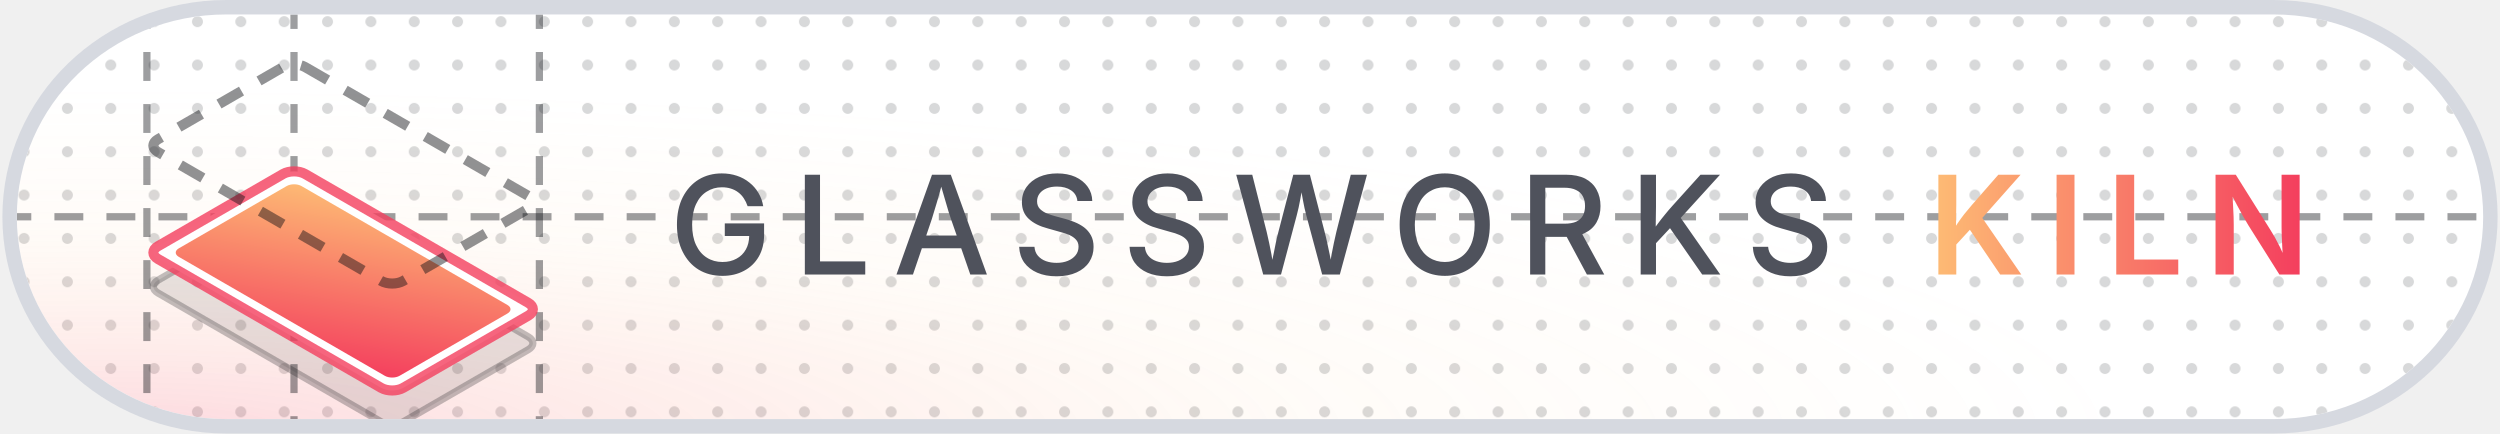
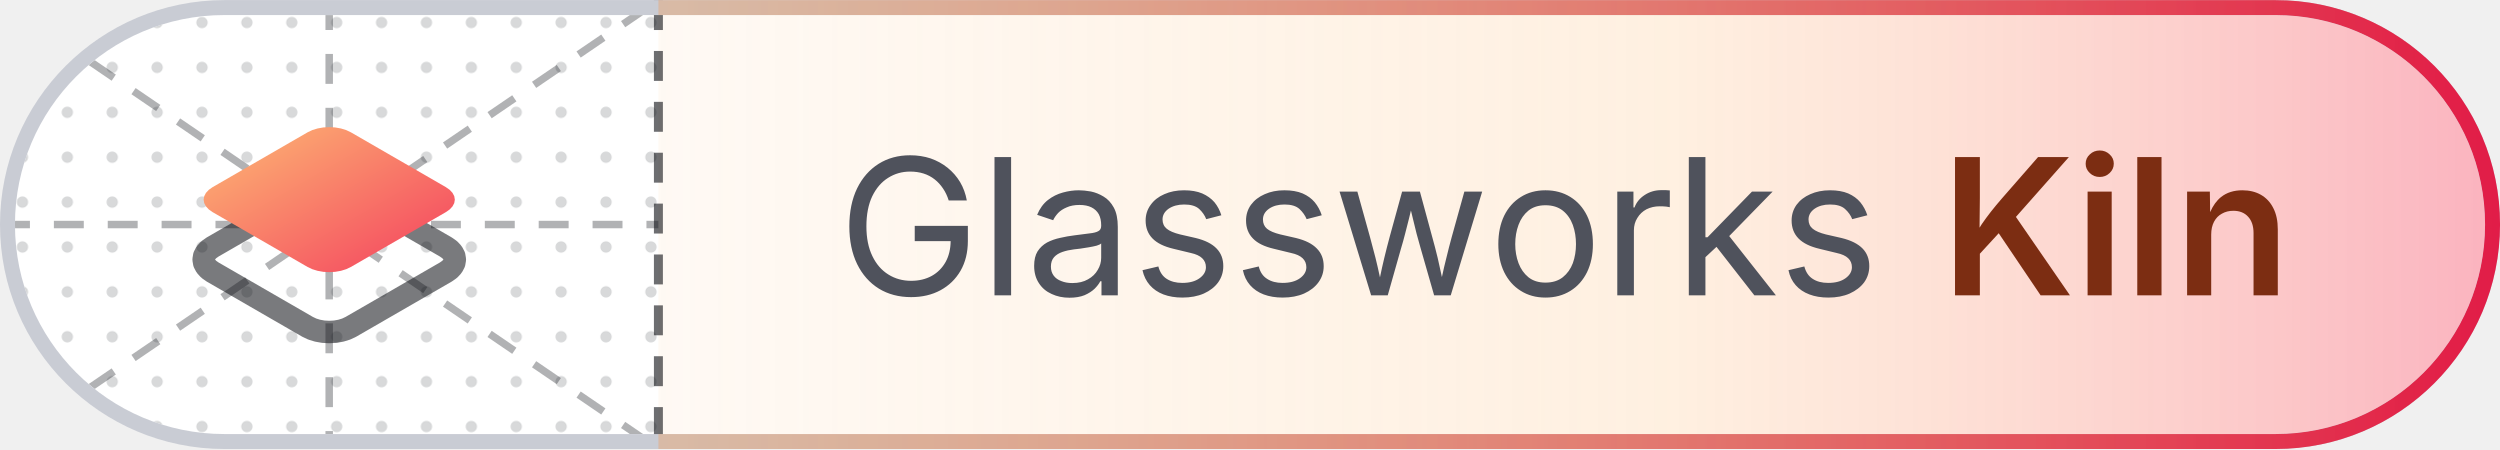
- <svg xmlns="http://www.w3.org/2000/svg" role="img" aria-label="Glassworks Kiln" viewBox="0 0 172.67 30" width="173" height="30">
+ <svg xmlns="http://www.w3.org/2000/svg" role="img" aria-label="Glassworks Kiln" viewBox="0 0 167.07 30" width="167" height="30">
  <defs>
    <linearGradient id="lit" x1="0" y1="0" x2="1" y2="1">
      <stop offset="0" stop-color="#38bdf8" />
      <stop offset="1" stop-color="#a78bfa" />
    </linearGradient>
    <linearGradient id="litH" x1="0" y1="0" x2="1" y2="0">
      <stop offset="0" stop-color="#38bdf8" />
      <stop offset="1" stop-color="#a78bfa" />
    </linearGradient>
    <linearGradient id="ember" x1="0" y1="0" x2="1" y2="1">
      <stop offset="0" stop-color="#fdba74" />
      <stop offset="1" stop-color="#f43f5e" />
    </linearGradient>
    <linearGradient id="emberH" x1="0" y1="0" x2="1" y2="0">
      <stop offset="0" stop-color="#fdba74" />
      <stop offset="1" stop-color="#f43f5e" />
    </linearGradient>
    <pattern id="dot" width="3" height="3" patternUnits="userSpaceOnUse">
      <circle cx="1.5" cy="1.5" r=".38" fill="#0c0e13" fill-opacity=".16" />
    </pattern>
    <pattern id="dotL" width="9" height="9" patternUnits="userSpaceOnUse">
      <circle cx="4.5" cy="4.5" r=".9" fill="#0c0e13" fill-opacity=".1" />
    </pattern>
    <radialGradient id="haze" cx=".5" cy="0" r=".9">
      <stop offset="0" stop-color="#ffffff" stop-opacity=".8" />
      <stop offset="1" stop-color="#ffffff" stop-opacity="0" />
    </radialGradient>
    <radialGradient id="litHaze" cx=".1" cy=".5" r=".7">
      <stop offset="0" stop-color="#38bdf8" stop-opacity=".22" />
      <stop offset=".6" stop-color="#a78bfa" stop-opacity=".06" />
      <stop offset="1" stop-color="#a78bfa" stop-opacity="0" />
    </radialGradient>
    <radialGradient id="emberHaze" cx=".05" cy="1" r=".8">
      <stop offset="0" stop-color="#f43f5e" stop-opacity=".2" />
      <stop offset=".6" stop-color="#fdba74" stop-opacity=".05" />
      <stop offset="1" stop-color="#fdba74" stop-opacity="0" />
    </radialGradient>
    <filter id="softL" x="-50%" y="-50%" width="200%" height="200%">
      <feGaussianBlur stdDeviation="8" />
    </filter>
  </defs>
+   <defs>
+     <linearGradient id="sweep" gradientUnits="userSpaceOnUse" x1="44" y1="0" x2="167.072" y2="0">
+       <stop offset="0" stop-color="#fdba74" stop-opacity="0.08" />
+       <stop offset=".55" stop-color="#fdba74" stop-opacity="0.22" />
+       <stop offset="1" stop-color="#f43f5e" stop-opacity="0.4" />
+     </linearGradient>
+     <linearGradient id="rim" gradientUnits="userSpaceOnUse" x1="44" y1="0" x2="167.072" y2="0">
+       <stop offset="0" stop-color="#fb923c" />
+       <stop offset="1" stop-color="#e11d48" />
+     </linearGradient>
+     <linearGradient id="ramp" gradientUnits="userSpaceOnUse" x1="44" y1="0" x2="163.072" y2="0">
+       <stop offset="0" stop-color="#fff" stop-opacity=".3" />
+       <stop offset="1" stop-color="#fff" />
+     </linearGradient>
+     <mask id="lit-edge" maskUnits="userSpaceOnUse" x="44" y="0" width="123.072" height="30">
+       <rect x="44" width="123.072" height="30" fill="url(#ramp)" />
+     </mask>
+   </defs>
  <clipPath id="clip">
-     <rect x="1" y="1" width="170.67" height="28" rx="14.5" />
+     <rect x="1" y="1" width="165.072" height="28" rx="14" />
  </clipPath>
-   <rect x=".5" y=".5" width="171.67" height="29" rx="15" fill="#ffffff" />
+   <rect x=".5" y=".5" width="166.072" height="29" rx="14.5" fill="#ffffff" />
  <g clip-path="url(#clip)">
-     <rect width="172.67" height="30" fill="url(#dot)" />
-     <rect width="172.67" height="30" fill="url(#emberHaze)" />
-     <path d="M10.00 0V30M20.18 0V30M37.16 0V30" stroke="#0c0e13" stroke-opacity="0.4" stroke-width="0.5" stroke-dasharray="2 1.6" fill="none" />
-     <path d="M0 15H172.67" stroke="#0c0e13" stroke-opacity="0.4" stroke-width="0.5" stroke-dasharray="2 1.6" fill="none" />
-     <g transform="matrix(0.08487049 0.049 -0.08487049 0.049 20.18446 13.952)">
-       <rect x="0" y="0" width="200" height="120" rx="9" fill="#0c0e13" fill-opacity=".1" stroke="#0c0e13" stroke-opacity=".25" stroke-width=".5" vector-effect="non-scaling-stroke" />
-     </g>
-     <g transform="matrix(0.08487049 0.049 -0.08487049 0.049 20.18446 11.6)">
-       <rect x="0" y="0" width="200" height="120" rx="9" fill="#ffffff" stroke="#f43f5e" stroke-opacity="0.8" stroke-width=".7" vector-effect="non-scaling-stroke" />
-       <rect x="10" y="10" width="180" height="100" rx="6" fill="url(#ember)" vector-effect="non-scaling-stroke" />
-     </g>
-     <g transform="matrix(0.08487049 0.049 -0.08487049 0.049 20.18446 4.2)">
-       <rect x="0" y="0" width="200" height="120" rx="9" fill="none" stroke="#0c0e13" stroke-opacity="0.45" stroke-width=".7" stroke-dasharray="1.8 1.4" vector-effect="non-scaling-stroke" />
-     </g>
-     <path d="M49.83 19.09L49.83 19.09Q48.89 19.09 48.18 18.66Q47.48 18.23 47.08 17.43Q46.68 16.64 46.68 15.55L46.68 15.55Q46.68 14.44 47.08 13.65Q47.49 12.85 48.19 12.42Q48.89 12.00 49.78 12.00L49.78 12.00Q50.34 12.00 50.82 12.16Q51.31 12.32 51.69 12.63Q52.07 12.93 52.32 13.35Q52.57 13.77 52.65 14.27L52.65 14.27L51.57 14.27Q51.47 13.97 51.31 13.73Q51.15 13.48 50.92 13.31Q50.70 13.14 50.41 13.05Q50.13 12.96 49.79 12.96L49.79 12.96Q49.21 12.96 48.74 13.26Q48.27 13.55 48.00 14.13Q47.73 14.71 47.73 15.54Q47.73 16.38 48.00 16.95Q48.27 17.53 48.75 17.83Q49.22 18.13 49.83 18.13L49.83 18.13Q50.39 18.13 50.80 17.90Q51.22 17.68 51.45 17.26L51.45 17.26Q51.67 16.87 51.68 16.33L51.68 16.33L49.99 16.33L49.99 15.46L52.71 15.46L52.71 16.25Q52.71 17.12 52.34 17.76Q51.97 18.40 51.32 18.74Q50.67 19.09 49.83 19.09ZM59.71 19.00L55.53 19.00L55.53 12.09L56.58 12.09L56.58 18.09L59.71 18.09L59.71 19.00ZM63.01 19.00L61.87 19.00L64.33 12.09L65.63 12.09L68.13 19.00L66.98 19.00L66.35 17.18L63.63 17.18L63.01 19.00ZM63.93 16.30L66.04 16.30L65.64 15.15Q65.48 14.69 65.30 14.05L65.30 14.05Q65.15 13.56 64.97 12.92L64.97 12.92Q64.80 13.57 64.65 14.06L64.65 14.06Q64.46 14.71 64.32 15.15L64.32 15.15L63.93 16.30ZM72.95 19.12L72.95 19.12Q72.18 19.12 71.61 18.87Q71.04 18.62 70.71 18.17Q70.39 17.71 70.36 17.08L70.36 17.08L71.42 17.08Q71.45 17.46 71.66 17.70Q71.88 17.95 72.21 18.07Q72.55 18.19 72.95 18.19L72.95 18.19Q73.39 18.19 73.73 18.05Q74.07 17.91 74.27 17.66Q74.47 17.41 74.47 17.07L74.47 17.07Q74.47 16.77 74.29 16.58Q74.12 16.39 73.83 16.26Q73.53 16.13 73.16 16.04L73.16 16.04L72.35 15.81Q71.50 15.59 71.02 15.14Q70.55 14.70 70.55 13.99L70.55 13.99Q70.55 13.39 70.87 12.94Q71.19 12.49 71.75 12.24Q72.30 12.00 73.00 12.00L73.00 12.00Q73.71 12.00 74.25 12.24Q74.79 12.49 75.10 12.92Q75.41 13.35 75.42 13.91L75.42 13.91L74.39 13.91Q74.34 13.43 73.95 13.17Q73.56 12.91 72.98 12.91L72.98 12.91Q72.56 12.91 72.25 13.04Q71.94 13.17 71.77 13.40Q71.60 13.63 71.60 13.93L71.60 13.93Q71.60 14.25 71.80 14.46Q72.01 14.66 72.30 14.78Q72.59 14.89 72.85 14.96L72.85 14.96L73.52 15.14Q73.85 15.22 74.20 15.37Q74.55 15.51 74.85 15.73Q75.15 15.96 75.33 16.29Q75.51 16.62 75.51 17.09L75.51 17.09Q75.51 17.67 75.21 18.13Q74.91 18.59 74.34 18.85Q73.76 19.12 72.95 19.12ZM80.59 19.12L80.59 19.12Q79.81 19.12 79.24 18.87Q78.67 18.62 78.35 18.17Q78.03 17.71 78.00 17.08L78.00 17.08L79.06 17.08Q79.09 17.46 79.30 17.70Q79.51 17.95 79.85 18.07Q80.19 18.19 80.58 18.19L80.58 18.19Q81.03 18.19 81.37 18.05Q81.71 17.91 81.91 17.66Q82.11 17.41 82.11 17.07L82.11 17.07Q82.11 16.77 81.93 16.58Q81.76 16.39 81.46 16.26Q81.17 16.13 80.79 16.04L80.79 16.04L79.99 15.81Q79.14 15.59 78.66 15.14Q78.19 14.70 78.19 13.99L78.19 13.99Q78.19 13.39 78.51 12.94Q78.83 12.49 79.39 12.24Q79.94 12.00 80.64 12.00L80.64 12.00Q81.35 12.00 81.89 12.24Q82.43 12.49 82.73 12.92Q83.04 13.35 83.06 13.91L83.06 13.91L82.03 13.91Q81.98 13.43 81.59 13.17Q81.20 12.91 80.61 12.91L80.61 12.91Q80.19 12.91 79.89 13.04Q79.58 13.17 79.41 13.40Q79.24 13.63 79.24 13.93L79.24 13.93Q79.24 14.25 79.44 14.46Q79.64 14.66 79.93 14.78Q80.22 14.89 80.49 14.96L80.49 14.96L81.16 15.14Q81.49 15.22 81.84 15.37Q82.19 15.51 82.49 15.73Q82.78 15.96 82.97 16.29Q83.15 16.62 83.15 17.09L83.15 17.09Q83.15 17.67 82.85 18.13Q82.55 18.59 81.97 18.85Q81.40 19.12 80.59 19.12ZM88.48 19.00L87.25 19.00L85.38 12.09L86.49 12.09L87.49 16.05Q87.58 16.42 87.66 16.81Q87.74 17.20 87.82 17.61L87.82 17.61Q87.85 17.79 87.88 17.98L87.88 17.98Q87.92 17.79 87.96 17.61L87.96 17.61Q88.04 17.20 88.12 16.81Q88.20 16.42 88.30 16.05L88.30 16.05L89.33 12.09L90.48 12.09L91.50 16.05Q91.60 16.42 91.68 16.81Q91.77 17.20 91.85 17.61L91.85 17.61Q91.88 17.79 91.92 17.97L91.92 17.97L91.98 17.61Q92.06 17.20 92.14 16.81Q92.23 16.42 92.31 16.05L92.31 16.05L93.31 12.09L94.43 12.09L92.55 19.00L91.33 19.00L90.23 14.90Q90.10 14.42 90.00 13.86L90.00 13.86Q89.95 13.59 89.90 13.31L89.90 13.31Q89.85 13.57 89.81 13.81L89.81 13.81Q89.71 14.37 89.57 14.90L89.57 14.90L88.48 19.00ZM99.82 19.09L99.82 19.09Q98.92 19.09 98.21 18.67Q97.50 18.24 97.10 17.45Q96.69 16.65 96.69 15.55L96.69 15.55Q96.69 14.44 97.10 13.64Q97.50 12.85 98.21 12.42Q98.92 12.00 99.82 12.00L99.82 12.00Q100.71 12.00 101.41 12.42Q102.12 12.85 102.52 13.64Q102.93 14.44 102.93 15.55L102.93 15.55Q102.93 16.65 102.52 17.45Q102.12 18.24 101.41 18.67Q100.71 19.09 99.82 19.09ZM99.82 18.13L99.82 18.13Q100.40 18.13 100.87 17.83Q101.34 17.54 101.61 16.96Q101.88 16.38 101.88 15.55L101.88 15.55Q101.88 14.70 101.61 14.13Q101.34 13.55 100.87 13.26Q100.40 12.96 99.82 12.96L99.82 12.96Q99.22 12.96 98.75 13.26Q98.28 13.55 98.01 14.13Q97.74 14.71 97.74 15.55L97.74 15.55Q97.74 16.38 98.01 16.96Q98.28 17.53 98.75 17.83Q99.22 18.13 99.82 18.13ZM106.77 19.00L105.72 19.00L105.72 12.09L108.19 12.09Q108.99 12.09 109.53 12.36Q110.06 12.64 110.32 13.13Q110.59 13.62 110.59 14.26L110.59 14.26Q110.59 14.90 110.32 15.38Q110.05 15.86 109.52 16.12L109.52 16.12Q109.43 16.17 109.33 16.21L109.33 16.21L110.85 19.00L109.65 19.00L108.25 16.39Q108.22 16.39 108.18 16.39L108.18 16.39L106.77 16.39L106.77 19.00ZM106.77 12.99L106.77 15.48L108.08 15.48Q108.59 15.48 108.91 15.34Q109.22 15.19 109.37 14.92Q109.52 14.64 109.52 14.26L109.52 14.26Q109.52 13.87 109.37 13.59Q109.22 13.30 108.90 13.15Q108.59 12.99 108.07 12.99L108.07 12.99L106.77 12.99ZM114.43 19.00L113.37 19.00L113.37 12.09L114.43 12.09L114.43 14.30L114.41 15.68Q114.50 15.56 114.58 15.45L114.58 15.45Q114.80 15.15 115.05 14.85Q115.29 14.55 115.57 14.24L115.57 14.24L117.51 12.09L118.86 12.09L116.14 15.08L118.88 19.00L117.63 19.00L115.40 15.79L114.43 16.83L114.43 19.00ZM123.72 19.12L123.72 19.12Q122.95 19.12 122.38 18.87Q121.81 18.62 121.49 18.17Q121.16 17.71 121.13 17.08L121.13 17.08L122.19 17.08Q122.22 17.46 122.44 17.70Q122.65 17.95 122.99 18.07Q123.32 18.19 123.72 18.19L123.72 18.19Q124.16 18.19 124.50 18.05Q124.84 17.91 125.04 17.66Q125.24 17.41 125.24 17.07L125.24 17.07Q125.24 16.77 125.07 16.58Q124.89 16.39 124.60 16.26Q124.30 16.13 123.93 16.04L123.93 16.04L123.12 15.81Q122.27 15.59 121.80 15.14Q121.32 14.70 121.32 13.99L121.32 13.99Q121.32 13.39 121.64 12.94Q121.97 12.49 122.52 12.24Q123.07 12.00 123.77 12.00L123.77 12.00Q124.48 12.00 125.02 12.24Q125.56 12.49 125.87 12.92Q126.18 13.35 126.19 13.91L126.19 13.91L125.16 13.91Q125.11 13.43 124.72 13.17Q124.34 12.91 123.75 12.91L123.75 12.91Q123.33 12.91 123.02 13.04Q122.71 13.17 122.54 13.40Q122.37 13.63 122.37 13.93L122.37 13.93Q122.37 14.25 122.58 14.46Q122.78 14.66 123.07 14.78Q123.36 14.89 123.62 14.96L123.62 14.96L124.29 15.14Q124.62 15.22 124.97 15.37Q125.32 15.51 125.62 15.73Q125.92 15.96 126.10 16.29Q126.28 16.62 126.28 17.09L126.28 17.09Q126.28 17.67 125.98 18.13Q125.68 18.59 125.11 18.85Q124.54 19.12 123.72 19.12Z" fill="#4f525c" />
-     <path d="M135.21 19.00L133.97 19.00L133.97 12.09L135.21 12.09L135.21 14.14L135.19 15.62Q135.25 15.53 135.31 15.44L135.31 15.44Q135.52 15.13 135.76 14.82Q136.01 14.51 136.31 14.16L136.31 14.16L138.12 12.09L139.66 12.09L137.01 15.08L139.71 19.00L138.25 19.00L136.15 15.90L135.21 16.92L135.21 19.00ZM142.15 12.09L143.39 12.09L143.39 19.00L142.15 19.00L142.15 12.09ZM150.57 19.00L146.28 19.00L146.28 12.09L147.52 12.09L147.52 17.96L150.57 17.96L150.57 19.00ZM154.41 19.00L153.15 19.00L153.15 12.09L154.55 12.09L156.94 15.90Q157.09 16.13 157.26 16.43Q157.42 16.73 157.61 17.10L157.61 17.10Q157.70 17.29 157.79 17.50L157.79 17.50Q157.78 17.31 157.77 17.12L157.77 17.12Q157.74 16.71 157.73 16.34Q157.72 15.97 157.72 15.72L157.72 15.72L157.72 12.09L158.97 12.09L158.97 19.00L157.57 19.00L155.41 15.57Q155.21 15.24 155.03 14.92Q154.85 14.60 154.64 14.20L154.64 14.20Q154.50 13.93 154.33 13.61L154.33 13.61Q154.34 13.90 154.36 14.18L154.36 14.18Q154.38 14.64 154.40 14.99Q154.41 15.35 154.41 15.57L154.41 15.57L154.41 19.00Z" fill="url(#emberH)" />
+     <rect width="44" height="30" fill="url(#dot)" />
+     <path d="M0 0L44 30M0 30L44 0M22 0V30M0 15H44" stroke="#0c0e13" stroke-opacity="0.32" stroke-width="0.5" stroke-dasharray="2 1.6" fill="none" />
+     <rect x="44" width="123.072" height="30" fill="url(#sweep)" />
  </g>
-   <rect x=".5" y=".5" width="171.67" height="29" rx="15" fill="none" stroke="#d6d9e0" />
+   <path d="M44 0V30" stroke="#0c0e13" stroke-opacity="0.6" stroke-width="0.6" stroke-dasharray="2 1.4" fill="none" />
+   <rect x=".5" y=".5" width="166.072" height="29" rx="14.5" fill="none" stroke="#c9ccd4" />
+   <rect x=".5" y=".5" width="166.072" height="29" rx="14.5" fill="none" stroke="url(#rim)" mask="url(#lit-edge)" />
+   <g transform="translate(12 5) scale(0.1667)">
+     <path d="M106.77 69.00L108.29 70.07L109.42 71.29L110.12 72.62L110.35 74.00L110.12 75.38L109.42 76.71L108.29 77.93L106.77 79.00L68.66 101.00L66.80 101.88L64.69 102.53L62.39 102.94L60.00 103.07L57.61 102.94L55.31 102.53L53.20 101.88L51.34 101.00L13.23 79.00L11.71 77.93L10.58 76.71L9.88 75.38L9.65 74.00L9.88 72.62L10.58 71.29L11.71 70.07L13.23 69.00L51.34 47.00L53.20 46.12L55.31 45.47L57.61 45.06L60.00 44.93L62.39 45.06L64.69 45.47L66.80 46.12L68.66 47.00Z" fill="none" stroke="#0c0e13" stroke-opacity="0.55" stroke-width="9" stroke-linejoin="round" />
+     <path d="M106.77 45.00L108.29 46.07L109.42 47.29L110.12 48.62L110.35 50.00L110.12 51.38L109.42 52.71L108.29 53.93L106.77 55.00L68.66 77.00L66.80 77.88L64.69 78.53L62.39 78.94L60.00 79.07L57.61 78.94L55.31 78.53L53.20 77.88L51.34 77.00L13.23 55.00L11.71 53.93L10.58 52.71L9.88 51.38L9.65 50.00L9.88 48.62L10.58 47.29L11.71 46.07L13.23 45.00L51.34 23.00L53.20 22.12L55.31 21.47L57.61 21.06L60.00 20.93L62.39 21.06L64.69 21.47L66.80 22.12L68.66 23.00Z" fill="url(#ember)" />
+   </g>
+   <path d="M60.89 19.85L60.89 19.85Q59.66 19.85 58.73 19.28Q57.80 18.70 57.28 17.64Q56.76 16.57 56.76 15.12L56.76 15.12Q56.76 13.65 57.28 12.58Q57.80 11.52 58.72 10.94Q59.63 10.37 60.82 10.37L60.82 10.37Q61.55 10.37 62.19 10.58Q62.82 10.80 63.32 11.20Q63.83 11.61 64.16 12.16Q64.49 12.72 64.61 13.39L64.61 13.39L63.40 13.39Q63.26 12.94 63.02 12.59Q62.78 12.23 62.46 11.98Q62.13 11.72 61.72 11.59Q61.31 11.46 60.82 11.46L60.82 11.46Q60.01 11.46 59.35 11.88Q58.69 12.29 58.29 13.11Q57.90 13.93 57.90 15.12L57.90 15.12Q57.90 16.29 58.30 17.11Q58.69 17.92 59.37 18.34Q60.04 18.76 60.89 18.76L60.89 18.76Q61.67 18.76 62.27 18.43Q62.86 18.10 63.20 17.49L63.20 17.49Q63.52 16.90 63.53 16.11L63.53 16.11L61.13 16.11L61.13 15.09L64.68 15.09L64.68 16.10Q64.68 17.24 64.19 18.09Q63.70 18.93 62.85 19.39Q62.00 19.85 60.89 19.85ZM66.46 10.49L67.57 10.49L67.57 19.73L66.46 19.73L66.46 10.49ZM71.47 19.89L71.47 19.89Q70.81 19.89 70.28 19.64Q69.74 19.40 69.43 18.92Q69.11 18.44 69.11 17.76L69.11 17.76Q69.11 17.16 69.34 16.79Q69.58 16.42 69.97 16.20Q70.37 15.99 70.85 15.89Q71.32 15.78 71.81 15.72L71.81 15.72Q72.43 15.64 72.82 15.59Q73.21 15.55 73.40 15.44Q73.59 15.34 73.59 15.09L73.59 15.09L73.59 15.05Q73.59 14.61 73.43 14.31Q73.26 14.01 72.94 13.85Q72.62 13.69 72.14 13.69L72.14 13.69Q71.64 13.69 71.29 13.85Q70.93 14.00 70.71 14.23Q70.49 14.47 70.38 14.71L70.38 14.71L69.31 14.35Q69.57 13.72 70.03 13.36Q70.48 13.01 71.03 12.86Q71.57 12.71 72.10 12.71L72.10 12.71Q72.45 12.71 72.90 12.79Q73.34 12.88 73.75 13.13Q74.16 13.37 74.43 13.86Q74.70 14.35 74.70 15.16L74.70 15.16L74.70 19.73L73.61 19.73L73.61 18.79L73.53 18.79Q73.41 19.03 73.15 19.29Q72.89 19.54 72.48 19.72Q72.06 19.89 71.47 19.89ZM71.66 18.91L71.66 18.91Q72.28 18.91 72.71 18.66Q73.14 18.42 73.36 18.03Q73.59 17.65 73.59 17.22L73.59 17.22L73.59 16.26Q73.52 16.34 73.29 16.41Q73.06 16.47 72.76 16.52Q72.47 16.57 72.19 16.61Q71.92 16.64 71.76 16.66L71.76 16.66Q71.35 16.71 71.00 16.83Q70.65 16.95 70.44 17.18Q70.23 17.42 70.23 17.81L70.23 17.81Q70.23 18.17 70.42 18.42Q70.60 18.66 70.93 18.78Q71.25 18.91 71.66 18.91ZM79.02 19.88L79.02 19.88Q78.31 19.88 77.75 19.67Q77.20 19.46 76.84 19.05Q76.48 18.64 76.35 18.05L76.35 18.05L77.41 17.80Q77.56 18.37 77.97 18.63Q78.39 18.90 79.01 18.90L79.01 18.90Q79.73 18.90 80.16 18.59Q80.59 18.28 80.59 17.85L80.59 17.85Q80.59 17.49 80.34 17.25Q80.09 17.01 79.58 16.90L79.58 16.90L78.42 16.62Q77.48 16.40 77.02 15.93Q76.56 15.46 76.56 14.73L76.56 14.73Q76.56 14.14 76.90 13.68Q77.23 13.22 77.81 12.97Q78.39 12.71 79.13 12.71L79.13 12.71Q79.84 12.71 80.34 12.92Q80.84 13.14 81.16 13.51Q81.47 13.89 81.62 14.38L81.62 14.38L80.61 14.64Q80.47 14.27 80.14 13.96Q79.81 13.66 79.14 13.66L79.14 13.66Q78.52 13.66 78.10 13.94Q77.69 14.23 77.69 14.66L77.69 14.66Q77.69 15.05 77.97 15.28Q78.25 15.51 78.86 15.66L78.86 15.66L79.91 15.90Q80.85 16.13 81.30 16.60Q81.75 17.06 81.75 17.78L81.75 17.78Q81.75 18.38 81.41 18.86Q81.07 19.33 80.45 19.61Q79.83 19.88 79.02 19.88ZM85.72 19.88L85.72 19.88Q85.01 19.88 84.45 19.67Q83.90 19.46 83.54 19.05Q83.18 18.64 83.06 18.05L83.06 18.05L84.12 17.80Q84.26 18.37 84.68 18.63Q85.09 18.90 85.71 18.90L85.71 18.90Q86.44 18.90 86.87 18.59Q87.30 18.28 87.30 17.85L87.30 17.85Q87.30 17.49 87.05 17.25Q86.80 17.01 86.28 16.90L86.28 16.90L85.13 16.62Q84.18 16.40 83.73 15.93Q83.27 15.46 83.27 14.73L83.27 14.73Q83.27 14.14 83.60 13.68Q83.94 13.22 84.52 12.97Q85.10 12.71 85.83 12.71L85.83 12.71Q86.55 12.71 87.05 12.92Q87.55 13.14 87.86 13.51Q88.17 13.89 88.33 14.38L88.33 14.38L87.32 14.64Q87.17 14.27 86.84 13.96Q86.51 13.66 85.84 13.66L85.84 13.66Q85.22 13.66 84.81 13.94Q84.40 14.23 84.40 14.66L84.40 14.66Q84.40 15.05 84.67 15.28Q84.95 15.51 85.56 15.66L85.56 15.66L86.61 15.90Q87.55 16.13 88.00 16.60Q88.46 17.06 88.46 17.78L88.46 17.78Q88.46 18.38 88.11 18.86Q87.77 19.33 87.15 19.61Q86.53 19.88 85.72 19.88ZM92.74 19.73L91.63 19.73L89.52 12.80L90.71 12.80L91.55 15.82Q91.72 16.44 91.92 17.22L91.92 17.22Q92.07 17.82 92.22 18.53L92.22 18.53Q92.36 17.85 92.50 17.27L92.50 17.27Q92.69 16.48 92.87 15.82L92.87 15.82L93.70 12.80L94.89 12.80L95.71 15.82Q95.89 16.46 96.08 17.24L96.08 17.24Q96.21 17.83 96.36 18.51L96.36 18.51Q96.50 17.84 96.65 17.26L96.65 17.26Q96.84 16.47 97.02 15.82L97.02 15.82L97.86 12.80L99.05 12.80L96.95 19.73L95.84 19.73L94.94 16.59Q94.80 16.11 94.67 15.62Q94.54 15.12 94.42 14.60L94.42 14.60Q94.35 14.33 94.29 14.06L94.29 14.06Q94.22 14.33 94.16 14.60L94.16 14.60Q94.03 15.12 93.90 15.62Q93.77 16.13 93.63 16.59L93.63 16.59L92.74 19.73ZM103.28 19.88L103.28 19.88Q102.34 19.88 101.63 19.43Q100.92 18.99 100.52 18.18Q100.13 17.37 100.13 16.31L100.13 16.31Q100.13 15.22 100.52 14.41Q100.92 13.60 101.63 13.16Q102.34 12.71 103.28 12.71L103.28 12.71Q104.23 12.71 104.95 13.16Q105.66 13.60 106.06 14.41Q106.45 15.22 106.45 16.31L106.45 16.31Q106.45 17.37 106.06 18.18Q105.66 18.99 104.95 19.43Q104.23 19.88 103.28 19.88ZM103.28 18.88L103.28 18.88Q103.98 18.88 104.44 18.52Q104.89 18.16 105.11 17.58Q105.32 16.99 105.32 16.31L105.32 16.31Q105.32 15.62 105.11 15.03Q104.89 14.43 104.44 14.07Q103.98 13.71 103.28 13.71L103.28 13.71Q102.59 13.71 102.14 14.07Q101.70 14.43 101.48 15.02Q101.26 15.61 101.26 16.31L101.26 16.31Q101.26 16.99 101.48 17.58Q101.70 18.16 102.14 18.52Q102.59 18.88 103.28 18.88ZM109.19 19.73L108.08 19.73L108.08 12.80L109.16 12.80L109.16 13.86L109.23 13.86Q109.42 13.34 109.92 13.02Q110.41 12.70 111.03 12.70L111.03 12.70Q111.15 12.70 111.32 12.70Q111.49 12.71 111.59 12.72L111.59 12.72L111.59 13.84Q111.54 13.83 111.35 13.80Q111.15 13.78 110.92 13.78L110.92 13.78Q110.43 13.78 110.03 13.98Q109.64 14.19 109.42 14.56Q109.19 14.92 109.19 15.39L109.19 15.39L109.19 19.73ZM113.97 19.73L112.86 19.73L112.86 10.49L113.97 10.49L113.97 15.85L114.11 15.85L117.08 12.80L118.46 12.80L115.56 15.77L118.68 19.73L117.24 19.73L114.71 16.49L113.97 17.18L113.97 19.73ZM122.19 19.88L122.19 19.88Q121.47 19.88 120.92 19.67Q120.36 19.46 120.00 19.05Q119.64 18.64 119.52 18.05L119.52 18.05L120.58 17.80Q120.73 18.37 121.14 18.63Q121.55 18.90 122.17 18.90L122.17 18.90Q122.90 18.90 123.33 18.59Q123.76 18.28 123.76 17.85L123.76 17.85Q123.76 17.49 123.51 17.25Q123.26 17.01 122.74 16.90L122.74 16.90L121.59 16.62Q120.65 16.40 120.19 15.93Q119.73 15.46 119.73 14.73L119.73 14.73Q119.73 14.14 120.06 13.68Q120.40 13.22 120.98 12.97Q121.56 12.71 122.30 12.71L122.30 12.71Q123.01 12.71 123.51 12.92Q124.01 13.14 124.32 13.51Q124.63 13.89 124.79 14.38L124.79 14.38L123.78 14.64Q123.64 14.27 123.30 13.96Q122.97 13.66 122.30 13.66L122.30 13.66Q121.68 13.66 121.27 13.94Q120.86 14.23 120.86 14.66L120.86 14.66Q120.86 15.05 121.14 15.28Q121.42 15.51 122.02 15.66L122.02 15.66L123.07 15.90Q124.01 16.13 124.47 16.60Q124.92 17.06 124.92 17.78L124.92 17.78Q124.92 18.38 124.58 18.86Q124.23 19.33 123.61 19.61Q123.00 19.88 122.19 19.88Z" fill="#4f525c" />
+   <path d="M132.31 19.73L130.65 19.73L130.65 10.49L132.31 10.49L132.31 13.23L132.29 15.21Q132.36 15.09 132.44 14.97L132.44 14.97Q132.73 14.55 133.05 14.14Q133.38 13.72 133.78 13.26L133.78 13.26L136.20 10.49L138.26 10.49L134.72 14.49L138.33 19.73L136.37 19.73L133.57 15.58L132.31 16.95L132.31 19.73ZM141.12 19.73L139.51 19.73L139.51 12.80L141.12 12.80L141.12 19.73ZM140.32 11.82L140.32 11.82Q139.93 11.82 139.66 11.56Q139.38 11.30 139.38 10.94L139.38 10.94Q139.38 10.56 139.66 10.31Q139.93 10.05 140.32 10.05L140.32 10.05Q140.71 10.05 140.98 10.31Q141.26 10.56 141.26 10.93L141.26 10.93Q141.26 11.30 140.98 11.56Q140.71 11.82 140.32 11.82ZM142.83 10.49L144.45 10.49L144.45 19.73L142.83 19.73L142.83 10.49ZM147.77 15.67L147.77 15.67L147.77 19.73L146.16 19.73L146.16 12.80L147.68 12.80L147.70 14.17Q147.98 13.52 148.43 13.16L148.43 13.16Q149.00 12.71 149.85 12.71L149.85 12.71Q150.56 12.71 151.09 13.01Q151.63 13.32 151.92 13.90Q152.22 14.48 152.22 15.32L152.22 15.32L152.22 19.73L150.60 19.73L150.60 15.57Q150.60 14.87 150.24 14.48Q149.88 14.08 149.25 14.08L149.25 14.08Q148.82 14.08 148.49 14.27Q148.15 14.45 147.96 14.81Q147.77 15.17 147.77 15.67Z" fill="#7c2d12" />
</svg>
